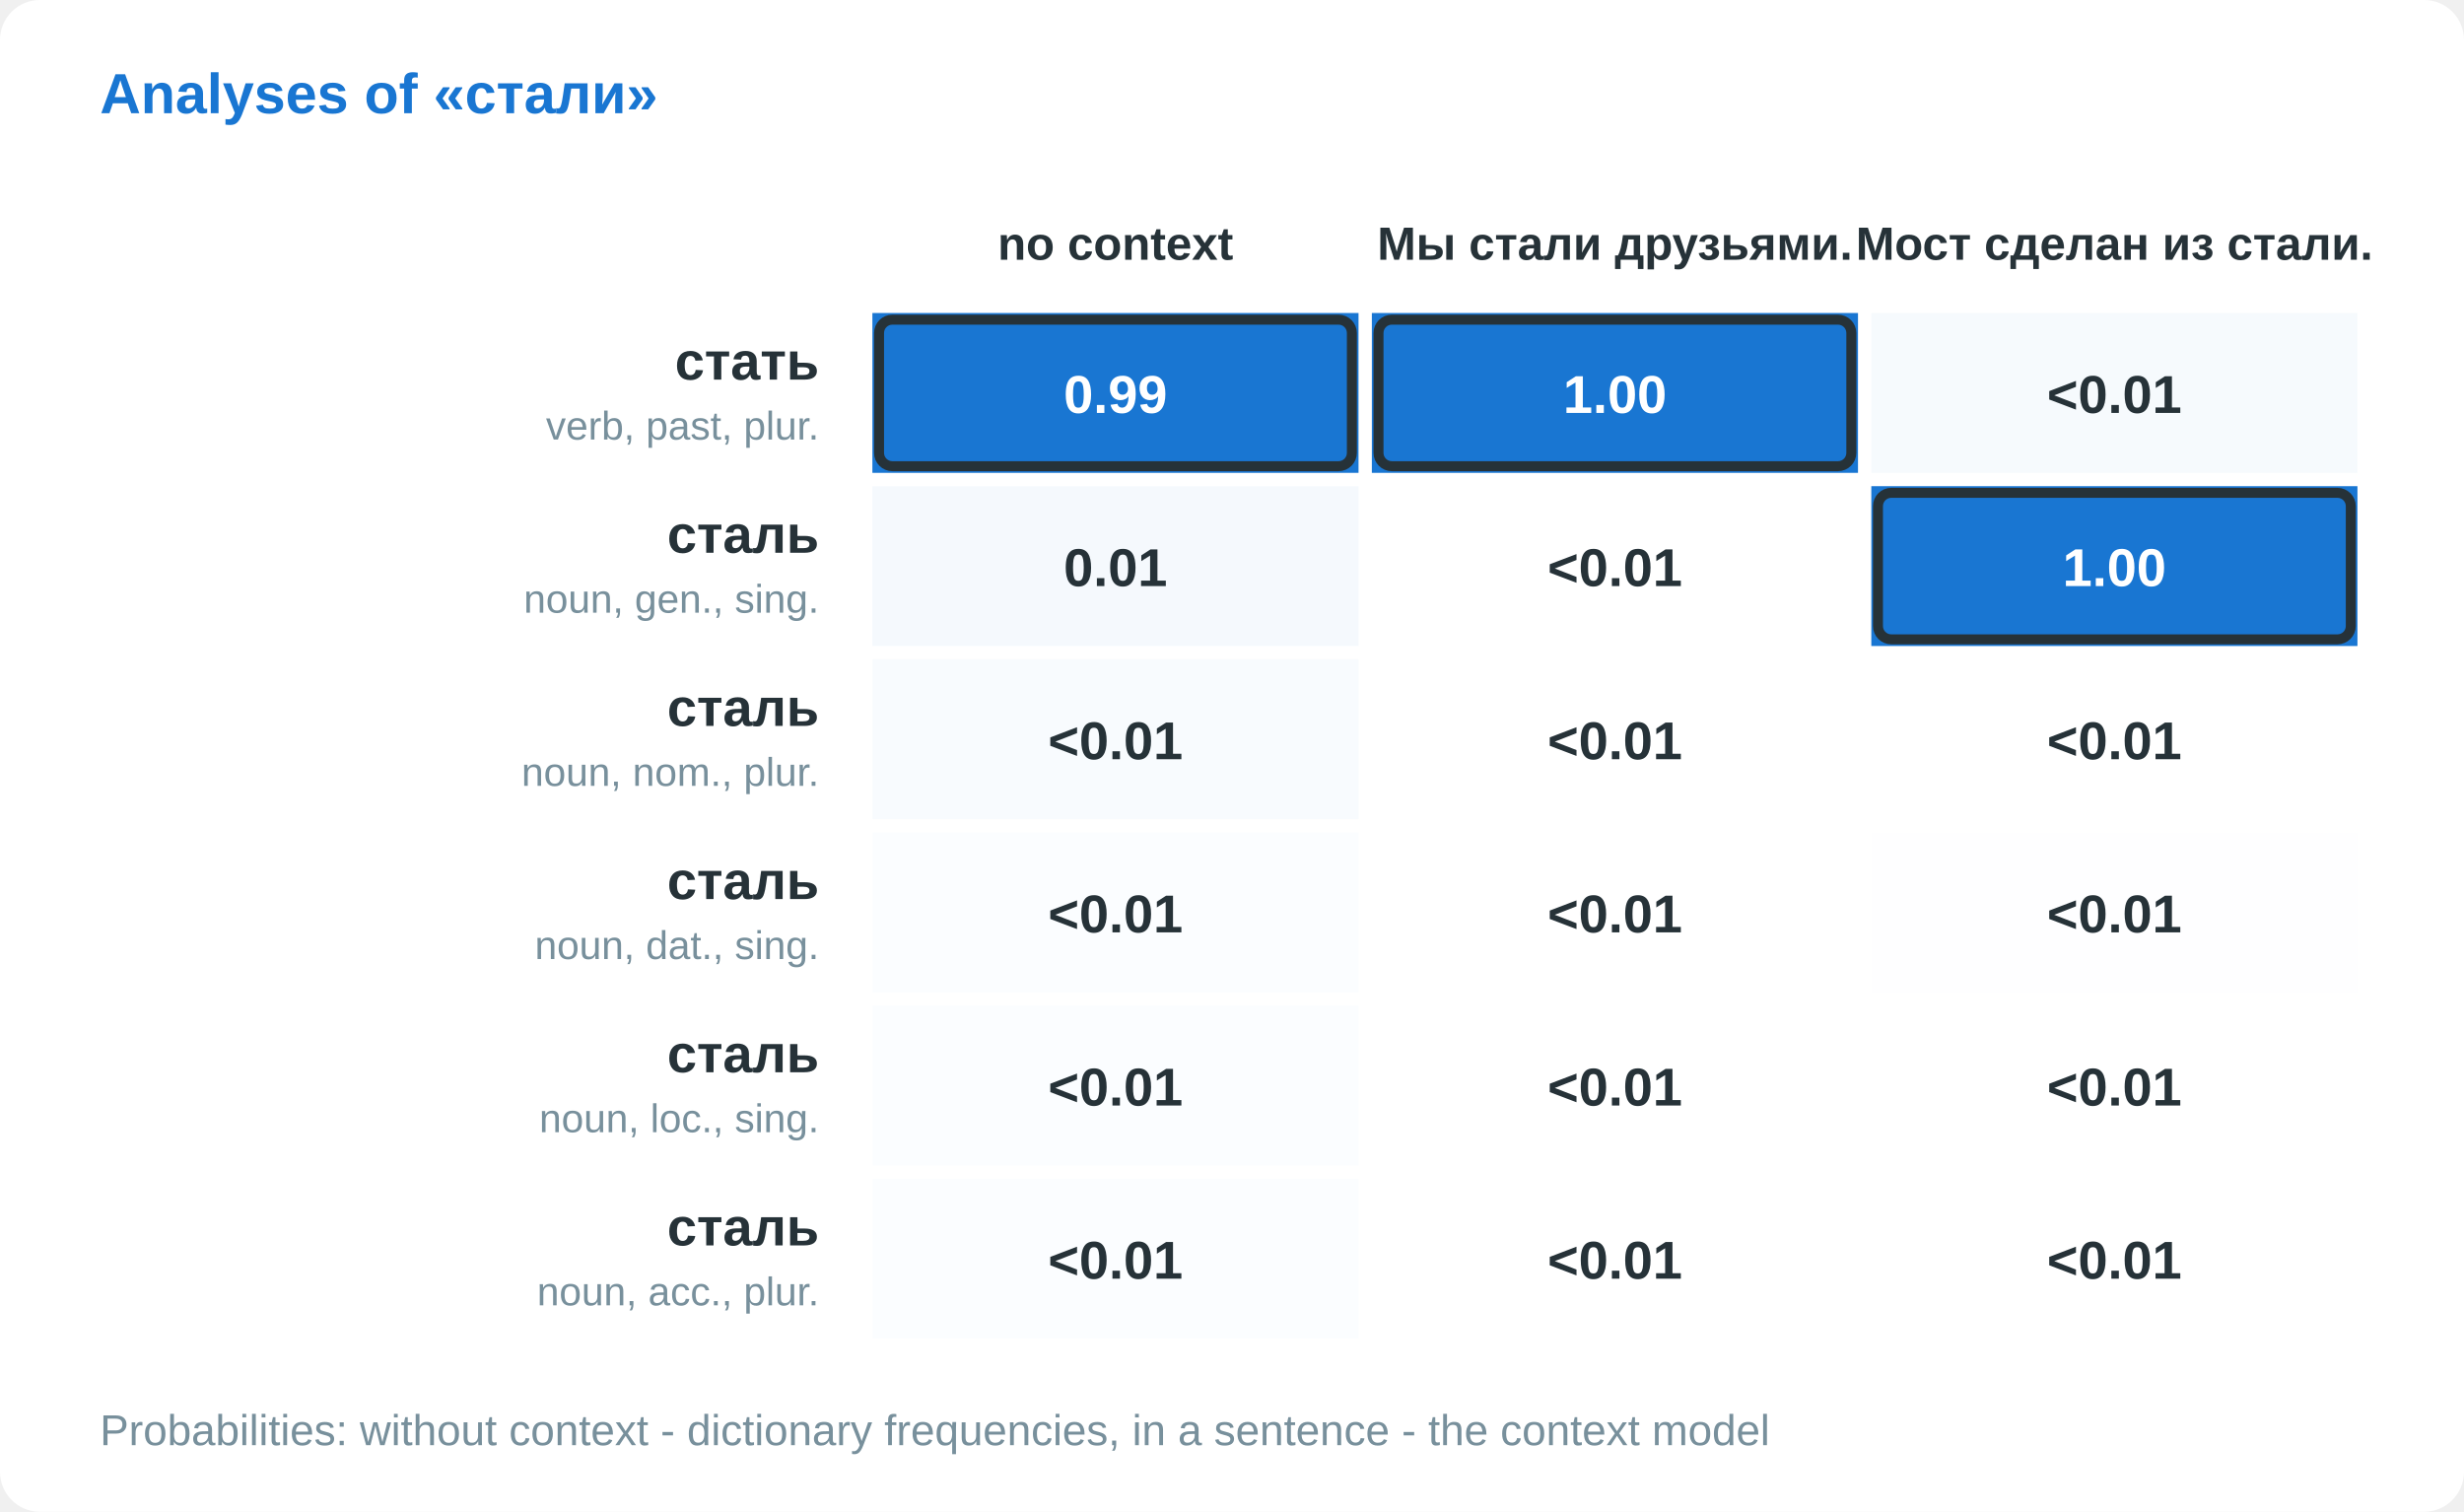
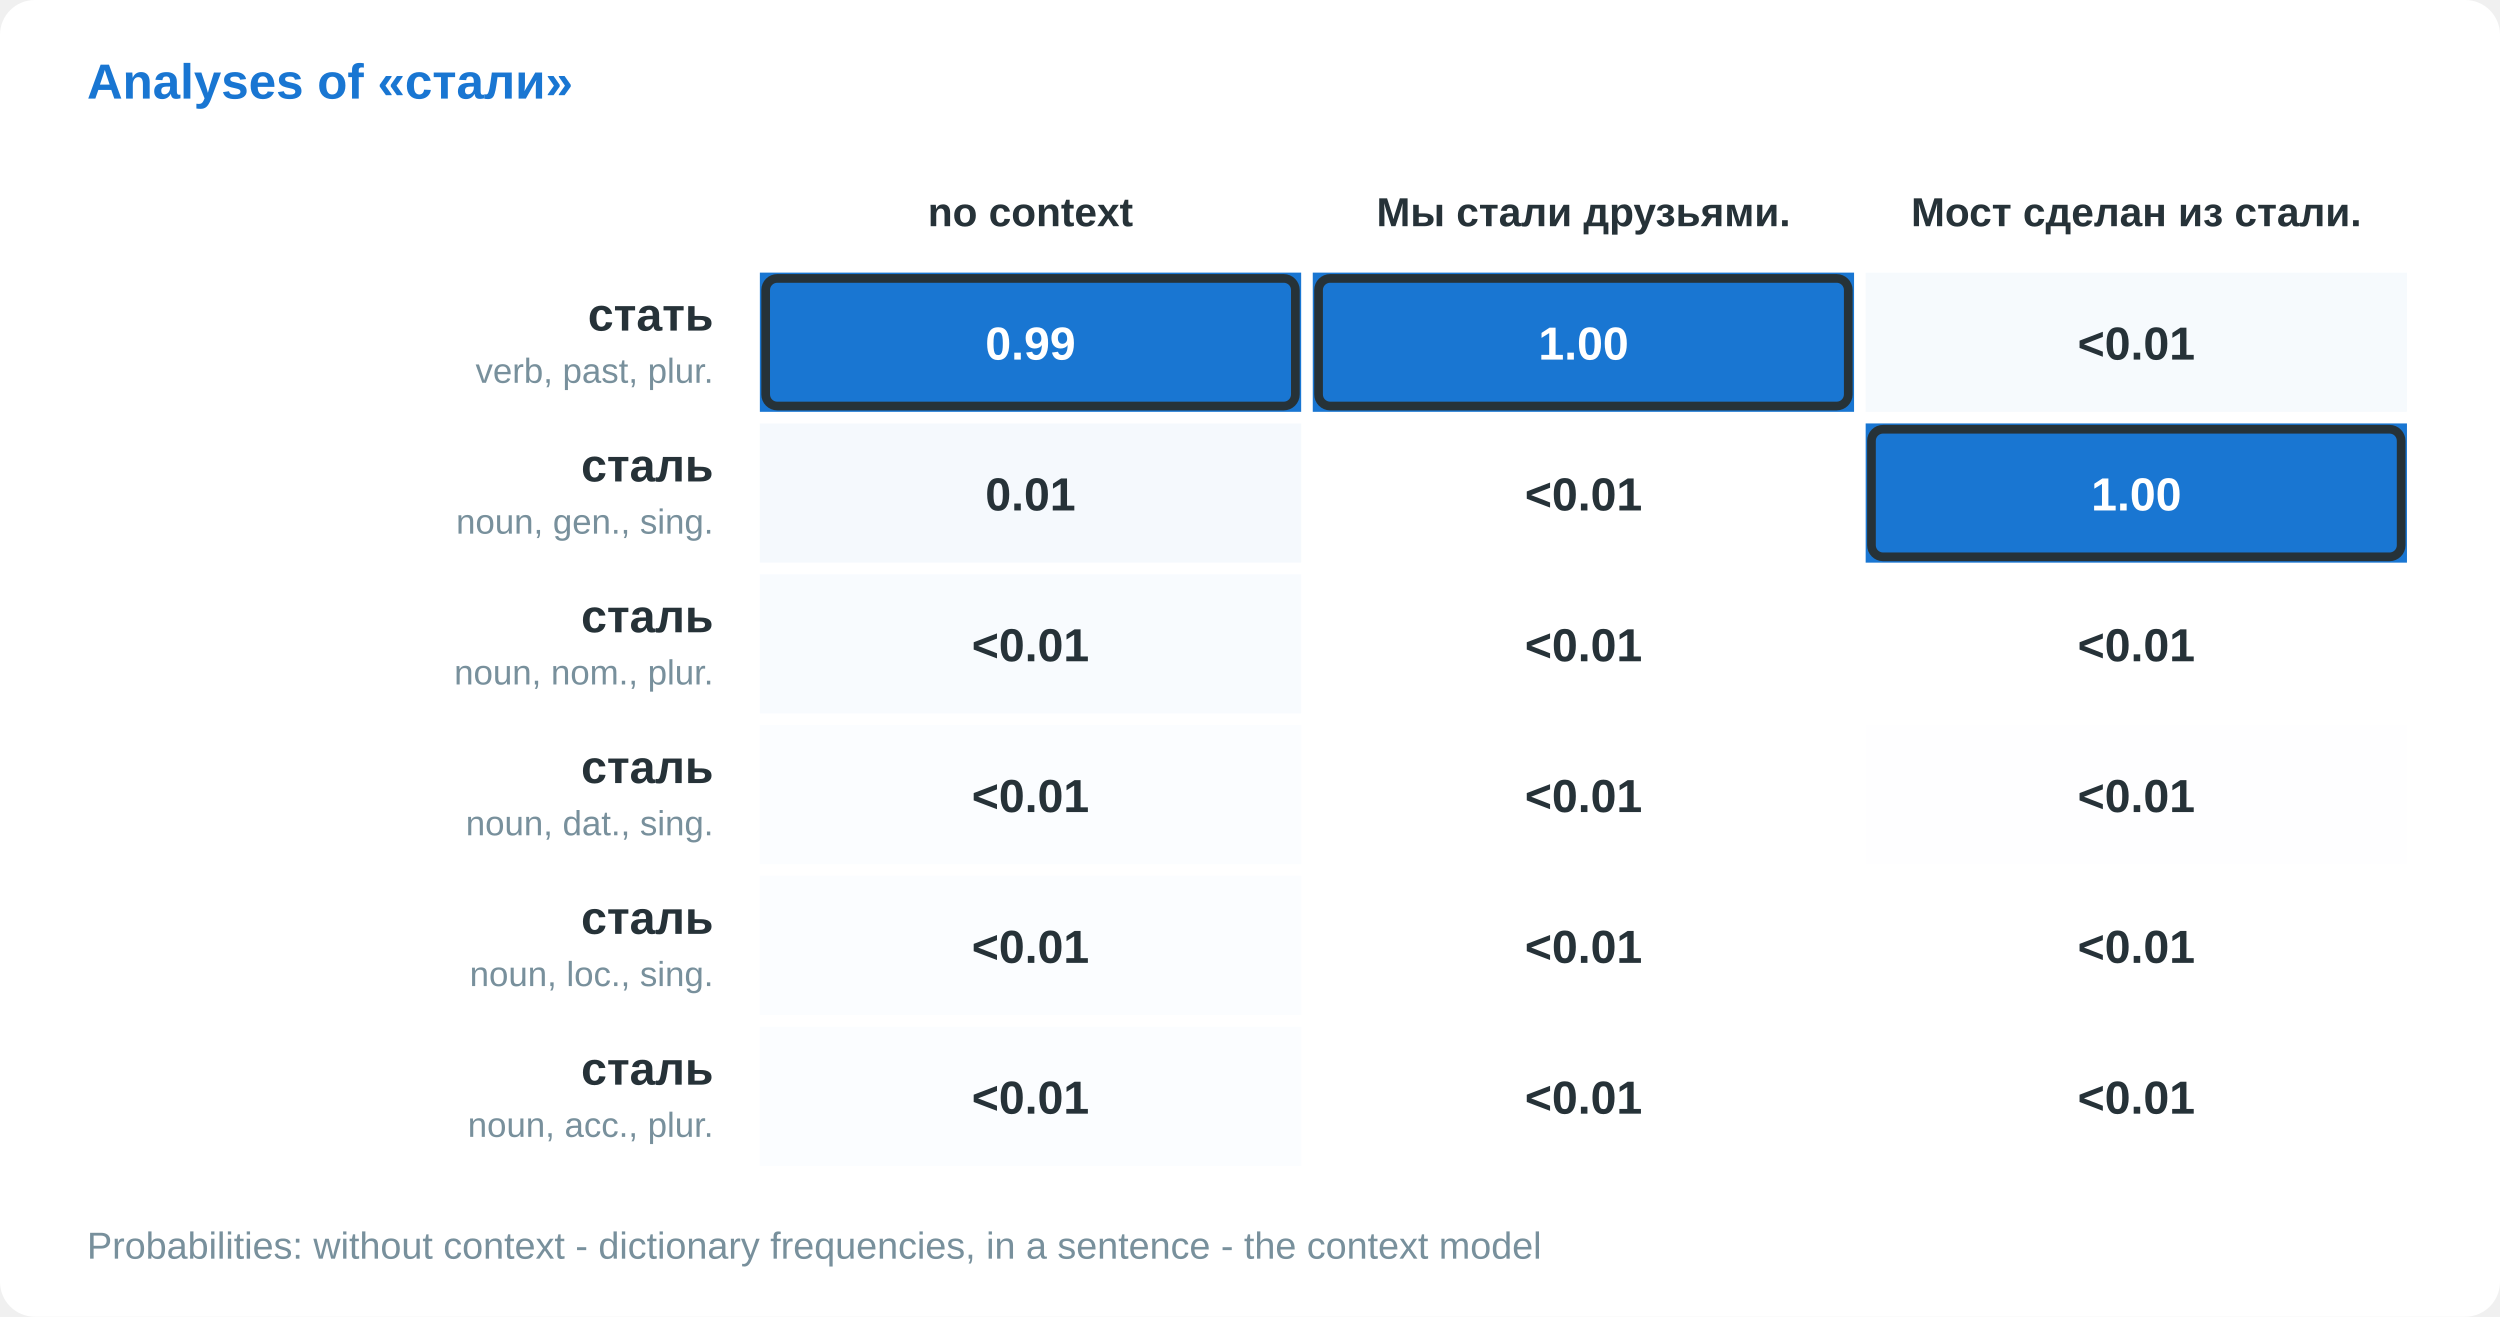
- <svg xmlns="http://www.w3.org/2000/svg" viewBox="0 0 740 454" width="740" height="454" font-family="PT Sans, Source Sans Pro, Arial, sans-serif" role="img">
-   <rect width="740" height="454" rx="12" fill="white" />
+ <svg xmlns="http://www.w3.org/2000/svg" viewBox="0 0 862 454" width="862" height="454" font-family="PT Sans, Source Sans Pro, Arial, sans-serif" role="img">
+   <rect width="862" height="454" rx="12" fill="white" />
  <text x="30.0" y="34.0" font-size="17" fill="#1976d2" font-weight="bold" text-anchor="start">Analyses of «стали»</text>
-   <text x="335.0" y="78.0" font-size="14" fill="#263238" font-weight="bold" text-anchor="middle">no context</text>
-   <text x="485.0" y="78.0" font-size="14" fill="#263238" font-weight="bold" text-anchor="middle">Мы стали друзьями.</text>
-   <text x="635.0" y="78.0" font-size="14" fill="#263238" font-weight="bold" text-anchor="middle">Мост сделан из стали.</text>
+   <text x="355.3" y="78.0" font-size="14" fill="#263238" font-weight="bold" text-anchor="middle">no context</text>
+   <text x="546.0" y="78.0" font-size="14" fill="#263238" font-weight="bold" text-anchor="middle">Мы стали друзьями.</text>
+   <text x="736.6" y="78.0" font-size="14" fill="#263238" font-weight="bold" text-anchor="middle">Мост сделан из стали.</text>
  <text x="246.0" y="114.0" font-size="16" fill="#263238" font-weight="bold" text-anchor="end">стать</text>
  <text x="246.0" y="132.0" font-size="12" fill="#78909c" text-anchor="end">verb, past, plur.</text>
-   <rect x="262" y="94" width="146" height="48" fill="#1976d2" fill-opacity="0.993" />
-   <text x="335.0" y="124.0" font-size="16" fill="white" font-weight="bold" text-anchor="middle">0.99</text>
-   <rect x="264" y="96" width="142" height="44" fill="none" stroke="#263238" stroke-width="3" rx="4" />
-   <rect x="412" y="94" width="146" height="48" fill="#1976d2" fill-opacity="1.000" />
-   <text x="485.0" y="124.0" font-size="16" fill="white" font-weight="bold" text-anchor="middle">1.00</text>
-   <rect x="414" y="96" width="142" height="44" fill="none" stroke="#263238" stroke-width="3" rx="4" />
-   <rect x="562" y="94" width="146" height="48" fill="#1976d2" fill-opacity="0.037" />
-   <text x="635.0" y="124.0" font-size="16" fill="#263238" font-weight="bold" text-anchor="middle">&lt;0.01</text>
+   <rect x="262.0" y="94" width="186.64" height="48" fill="#1976d2" fill-opacity="0.993" />
+   <text x="355.3" y="124.0" font-size="16" fill="white" font-weight="bold" text-anchor="middle">0.99</text>
+   <rect x="264.0" y="96" width="182.64" height="44" fill="none" stroke="#263238" stroke-width="3" rx="4" />
+   <rect x="452.64" y="94" width="186.64" height="48" fill="#1976d2" fill-opacity="1.000" />
+   <text x="546.0" y="124.0" font-size="16" fill="white" font-weight="bold" text-anchor="middle">1.00</text>
+   <rect x="454.64" y="96" width="182.64" height="44" fill="none" stroke="#263238" stroke-width="3" rx="4" />
+   <rect x="643.28" y="94" width="186.64" height="48" fill="#1976d2" fill-opacity="0.037" />
+   <text x="736.6" y="124.0" font-size="16" fill="#263238" font-weight="bold" text-anchor="middle">&lt;0.01</text>
  <text x="246.0" y="166.0" font-size="16" fill="#263238" font-weight="bold" text-anchor="end">сталь</text>
  <text x="246.0" y="184.0" font-size="12" fill="#78909c" text-anchor="end">noun, gen., sing.</text>
-   <rect x="262" y="146" width="146" height="48" fill="#1976d2" fill-opacity="0.044" />
-   <text x="335.0" y="176.0" font-size="16" fill="#263238" font-weight="bold" text-anchor="middle">0.01</text>
-   <rect x="412" y="146" width="146" height="48" fill="#1976d2" fill-opacity="0.001" />
-   <text x="485.0" y="176.0" font-size="16" fill="#263238" font-weight="bold" text-anchor="middle">&lt;0.01</text>
-   <rect x="562" y="146" width="146" height="48" fill="#1976d2" fill-opacity="0.997" />
-   <text x="635.0" y="176.0" font-size="16" fill="white" font-weight="bold" text-anchor="middle">1.00</text>
-   <rect x="564" y="148" width="142" height="44" fill="none" stroke="#263238" stroke-width="3" rx="4" />
+   <rect x="262.0" y="146" width="186.64" height="48" fill="#1976d2" fill-opacity="0.044" />
+   <text x="355.3" y="176.0" font-size="16" fill="#263238" font-weight="bold" text-anchor="middle">0.01</text>
+   <rect x="452.64" y="146" width="186.64" height="48" fill="#1976d2" fill-opacity="0.001" />
+   <text x="546.0" y="176.0" font-size="16" fill="#263238" font-weight="bold" text-anchor="middle">&lt;0.01</text>
+   <rect x="643.28" y="146" width="186.64" height="48" fill="#1976d2" fill-opacity="0.997" />
+   <text x="736.6" y="176.0" font-size="16" fill="white" font-weight="bold" text-anchor="middle">1.00</text>
+   <rect x="645.28" y="148" width="182.64" height="44" fill="none" stroke="#263238" stroke-width="3" rx="4" />
  <text x="246.0" y="218.0" font-size="16" fill="#263238" font-weight="bold" text-anchor="end">сталь</text>
  <text x="246.0" y="236.0" font-size="12" fill="#78909c" text-anchor="end">noun, nom., plur.</text>
-   <rect x="262" y="198" width="146" height="48" fill="#1976d2" fill-opacity="0.029" />
-   <text x="335.0" y="228.0" font-size="16" fill="#263238" font-weight="bold" text-anchor="middle">&lt;0.01</text>
-   <rect x="412" y="198" width="146" height="48" fill="#1976d2" fill-opacity="0.001" />
-   <text x="485.0" y="228.0" font-size="16" fill="#263238" font-weight="bold" text-anchor="middle">&lt;0.01</text>
-   <rect x="562" y="198" width="146" height="48" fill="#1976d2" fill-opacity="0.000" />
-   <text x="635.0" y="228.0" font-size="16" fill="#263238" font-weight="bold" text-anchor="middle">&lt;0.01</text>
+   <rect x="262.0" y="198" width="186.64" height="48" fill="#1976d2" fill-opacity="0.029" />
+   <text x="355.3" y="228.0" font-size="16" fill="#263238" font-weight="bold" text-anchor="middle">&lt;0.01</text>
+   <rect x="452.64" y="198" width="186.64" height="48" fill="#1976d2" fill-opacity="0.001" />
+   <text x="546.0" y="228.0" font-size="16" fill="#263238" font-weight="bold" text-anchor="middle">&lt;0.01</text>
+   <rect x="643.28" y="198" width="186.64" height="48" fill="#1976d2" fill-opacity="0.000" />
+   <text x="736.6" y="228.0" font-size="16" fill="#263238" font-weight="bold" text-anchor="middle">&lt;0.01</text>
  <text x="246.0" y="270.0" font-size="16" fill="#263238" font-weight="bold" text-anchor="end">сталь</text>
  <text x="246.0" y="288.0" font-size="12" fill="#78909c" text-anchor="end">noun, dat., sing.</text>
-   <rect x="262" y="250" width="146" height="48" fill="#1976d2" fill-opacity="0.019" />
-   <text x="335.0" y="280.0" font-size="16" fill="#263238" font-weight="bold" text-anchor="middle">&lt;0.01</text>
-   <rect x="412" y="250" width="146" height="48" fill="#1976d2" fill-opacity="0.000" />
-   <text x="485.0" y="280.0" font-size="16" fill="#263238" font-weight="bold" text-anchor="middle">&lt;0.01</text>
-   <rect x="562" y="250" width="146" height="48" fill="#1976d2" fill-opacity="0.005" />
-   <text x="635.0" y="280.0" font-size="16" fill="#263238" font-weight="bold" text-anchor="middle">&lt;0.01</text>
+   <rect x="262.0" y="250" width="186.64" height="48" fill="#1976d2" fill-opacity="0.019" />
+   <text x="355.3" y="280.0" font-size="16" fill="#263238" font-weight="bold" text-anchor="middle">&lt;0.01</text>
+   <rect x="452.64" y="250" width="186.64" height="48" fill="#1976d2" fill-opacity="0.000" />
+   <text x="546.0" y="280.0" font-size="16" fill="#263238" font-weight="bold" text-anchor="middle">&lt;0.01</text>
+   <rect x="643.28" y="250" width="186.64" height="48" fill="#1976d2" fill-opacity="0.005" />
+   <text x="736.6" y="280.0" font-size="16" fill="#263238" font-weight="bold" text-anchor="middle">&lt;0.01</text>
  <text x="246.0" y="322.0" font-size="16" fill="#263238" font-weight="bold" text-anchor="end">сталь</text>
  <text x="246.0" y="340.0" font-size="12" fill="#78909c" text-anchor="end">noun, loc., sing.</text>
-   <rect x="262" y="302" width="146" height="48" fill="#1976d2" fill-opacity="0.019" />
-   <text x="335.0" y="332.0" font-size="16" fill="#263238" font-weight="bold" text-anchor="middle">&lt;0.01</text>
-   <rect x="412" y="302" width="146" height="48" fill="#1976d2" fill-opacity="0.000" />
-   <text x="485.0" y="332.0" font-size="16" fill="#263238" font-weight="bold" text-anchor="middle">&lt;0.01</text>
-   <rect x="562" y="302" width="146" height="48" fill="#1976d2" fill-opacity="0.000" />
-   <text x="635.0" y="332.0" font-size="16" fill="#263238" font-weight="bold" text-anchor="middle">&lt;0.01</text>
+   <rect x="262.0" y="302" width="186.64" height="48" fill="#1976d2" fill-opacity="0.019" />
+   <text x="355.3" y="332.0" font-size="16" fill="#263238" font-weight="bold" text-anchor="middle">&lt;0.01</text>
+   <rect x="452.64" y="302" width="186.64" height="48" fill="#1976d2" fill-opacity="0.000" />
+   <text x="546.0" y="332.0" font-size="16" fill="#263238" font-weight="bold" text-anchor="middle">&lt;0.01</text>
+   <rect x="643.28" y="302" width="186.64" height="48" fill="#1976d2" fill-opacity="0.000" />
+   <text x="736.6" y="332.0" font-size="16" fill="#263238" font-weight="bold" text-anchor="middle">&lt;0.01</text>
  <text x="246.0" y="374.0" font-size="16" fill="#263238" font-weight="bold" text-anchor="end">сталь</text>
  <text x="246.0" y="392.0" font-size="12" fill="#78909c" text-anchor="end">noun, acc., plur.</text>
-   <rect x="262" y="354" width="146" height="48" fill="#1976d2" fill-opacity="0.019" />
-   <text x="335.0" y="384.0" font-size="16" fill="#263238" font-weight="bold" text-anchor="middle">&lt;0.01</text>
-   <rect x="412" y="354" width="146" height="48" fill="#1976d2" fill-opacity="0.000" />
-   <text x="485.0" y="384.0" font-size="16" fill="#263238" font-weight="bold" text-anchor="middle">&lt;0.01</text>
-   <rect x="562" y="354" width="146" height="48" fill="#1976d2" fill-opacity="0.000" />
-   <text x="635.0" y="384.0" font-size="16" fill="#263238" font-weight="bold" text-anchor="middle">&lt;0.01</text>
+   <rect x="262.0" y="354" width="186.64" height="48" fill="#1976d2" fill-opacity="0.019" />
+   <text x="355.3" y="384.0" font-size="16" fill="#263238" font-weight="bold" text-anchor="middle">&lt;0.01</text>
+   <rect x="452.64" y="354" width="186.64" height="48" fill="#1976d2" fill-opacity="0.000" />
+   <text x="546.0" y="384.0" font-size="16" fill="#263238" font-weight="bold" text-anchor="middle">&lt;0.01</text>
+   <rect x="643.28" y="354" width="186.64" height="48" fill="#1976d2" fill-opacity="0.000" />
+   <text x="736.6" y="384.0" font-size="16" fill="#263238" font-weight="bold" text-anchor="middle">&lt;0.01</text>
  <text x="30.0" y="434.0" font-size="13" fill="#78909c" text-anchor="start">Probabilities: without context - dictionary frequencies, in a sentence - the context model</text>
</svg>
